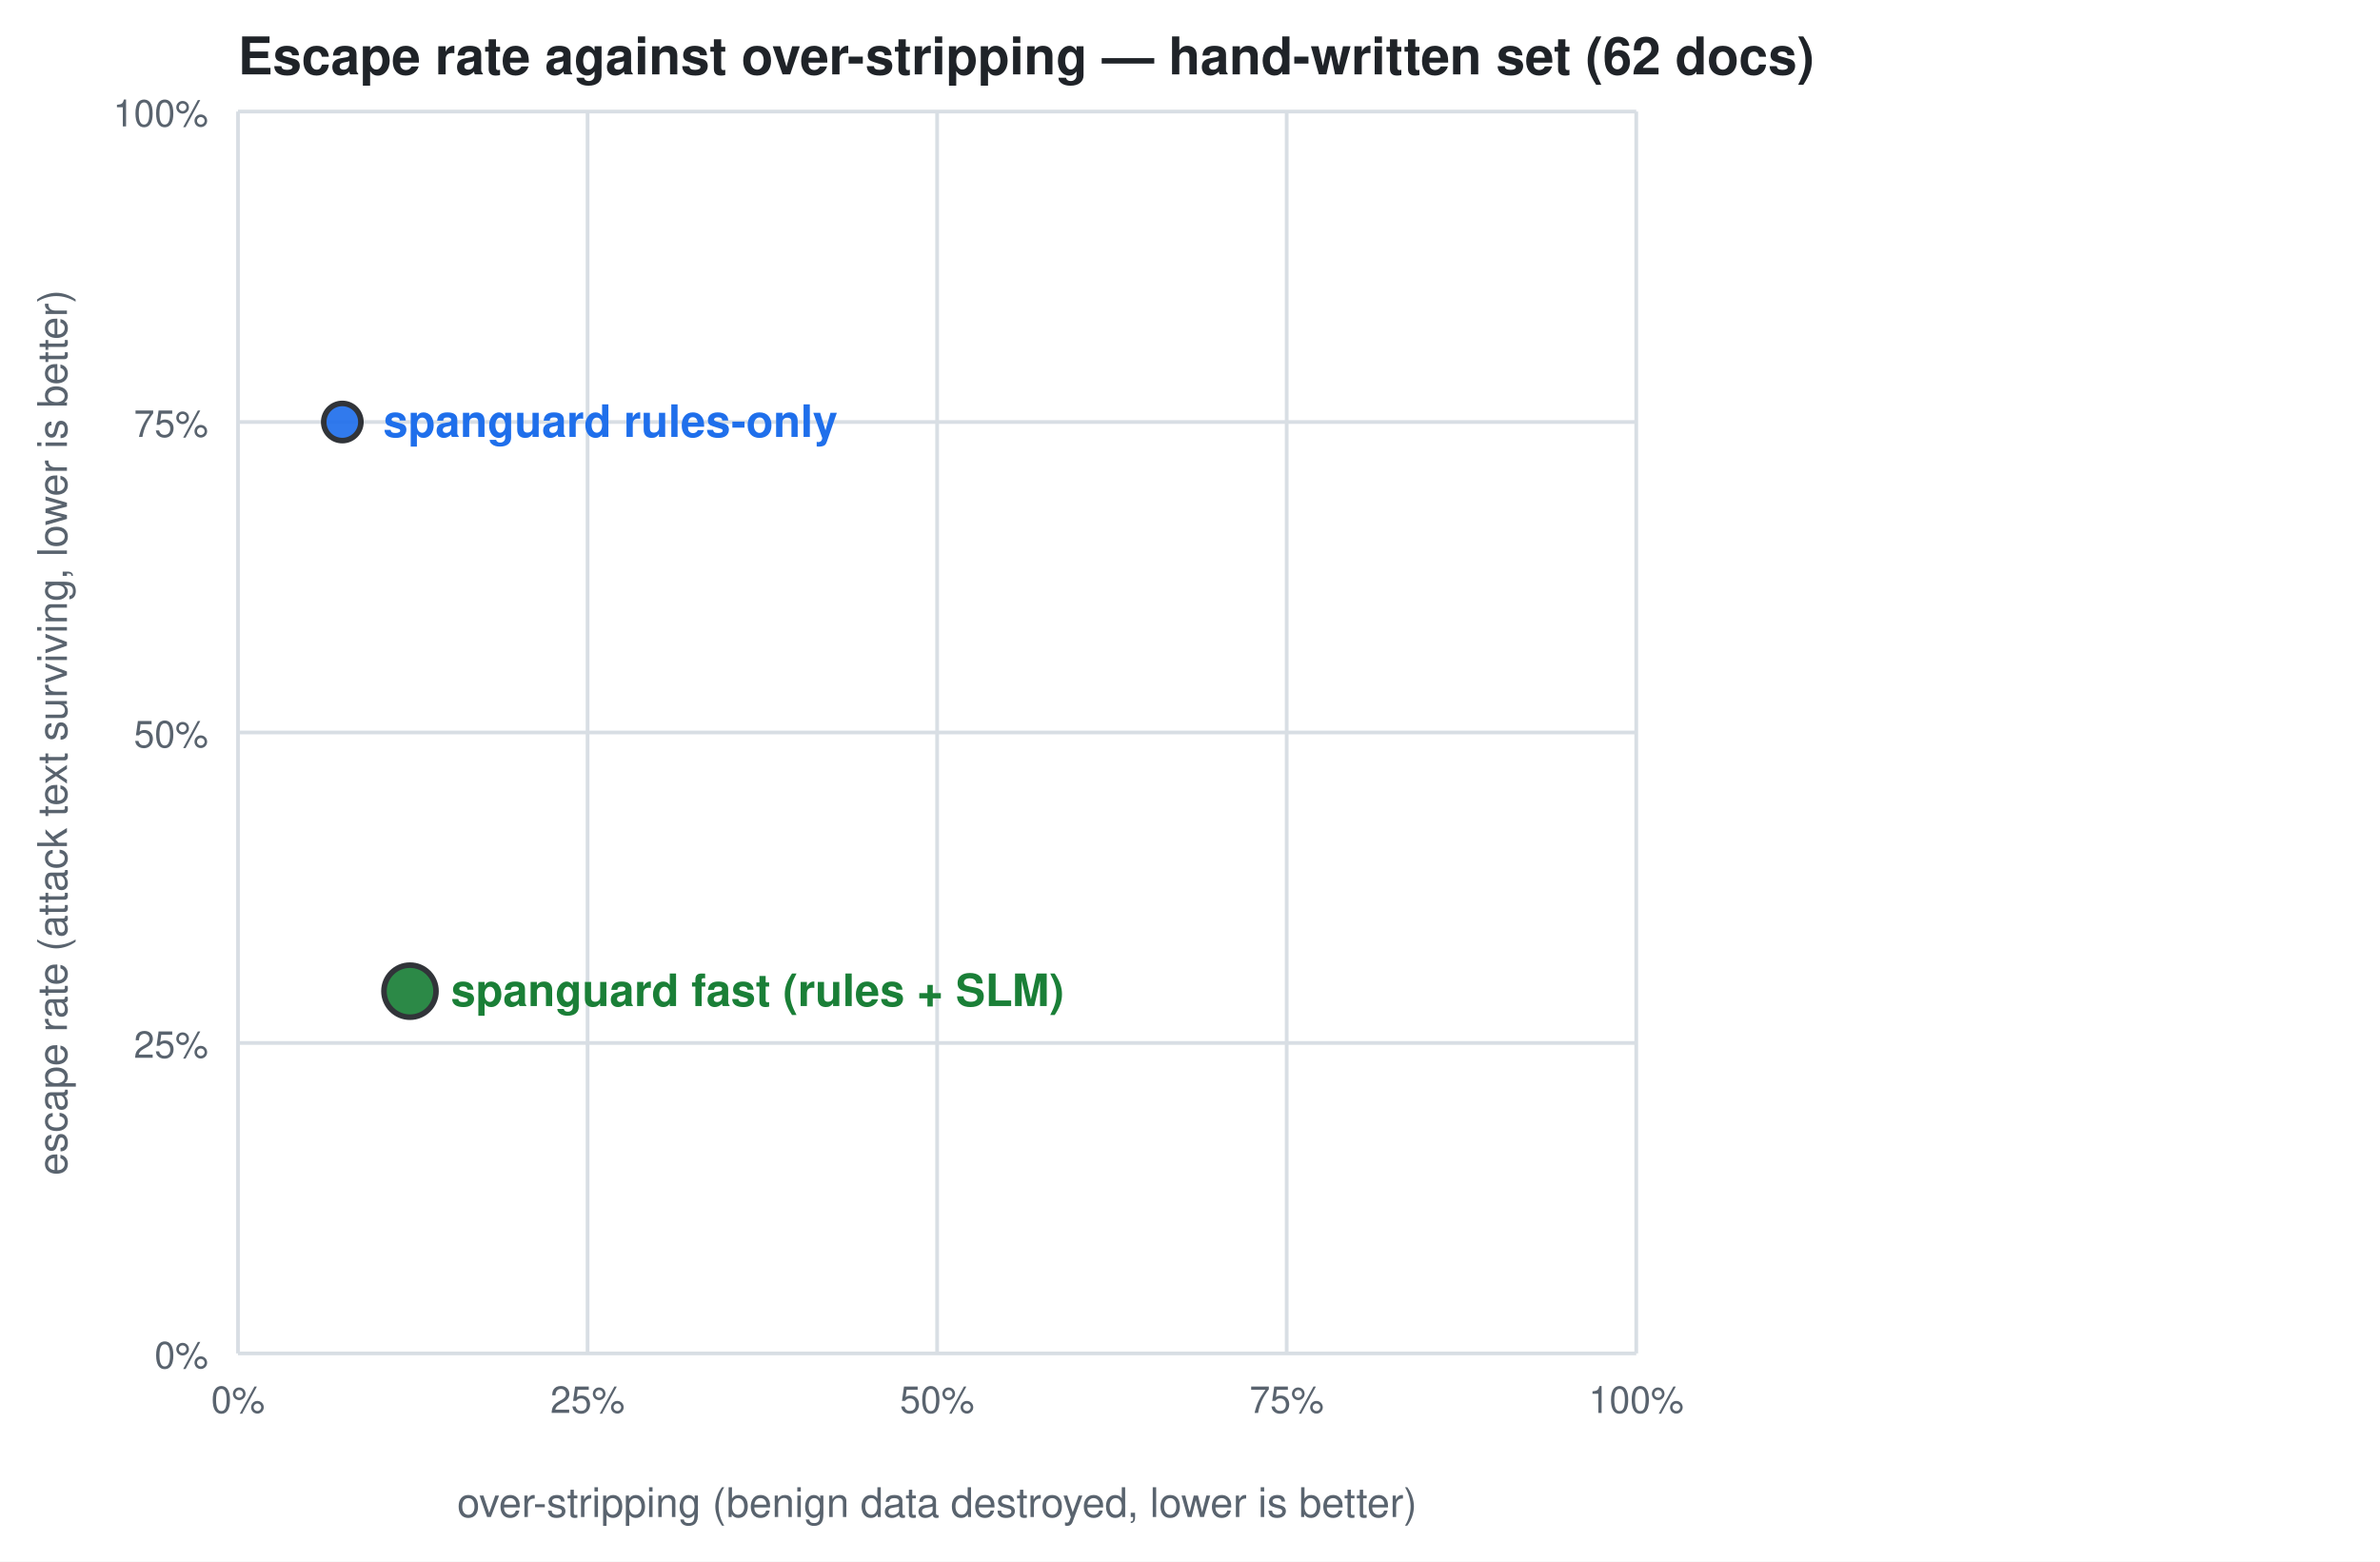
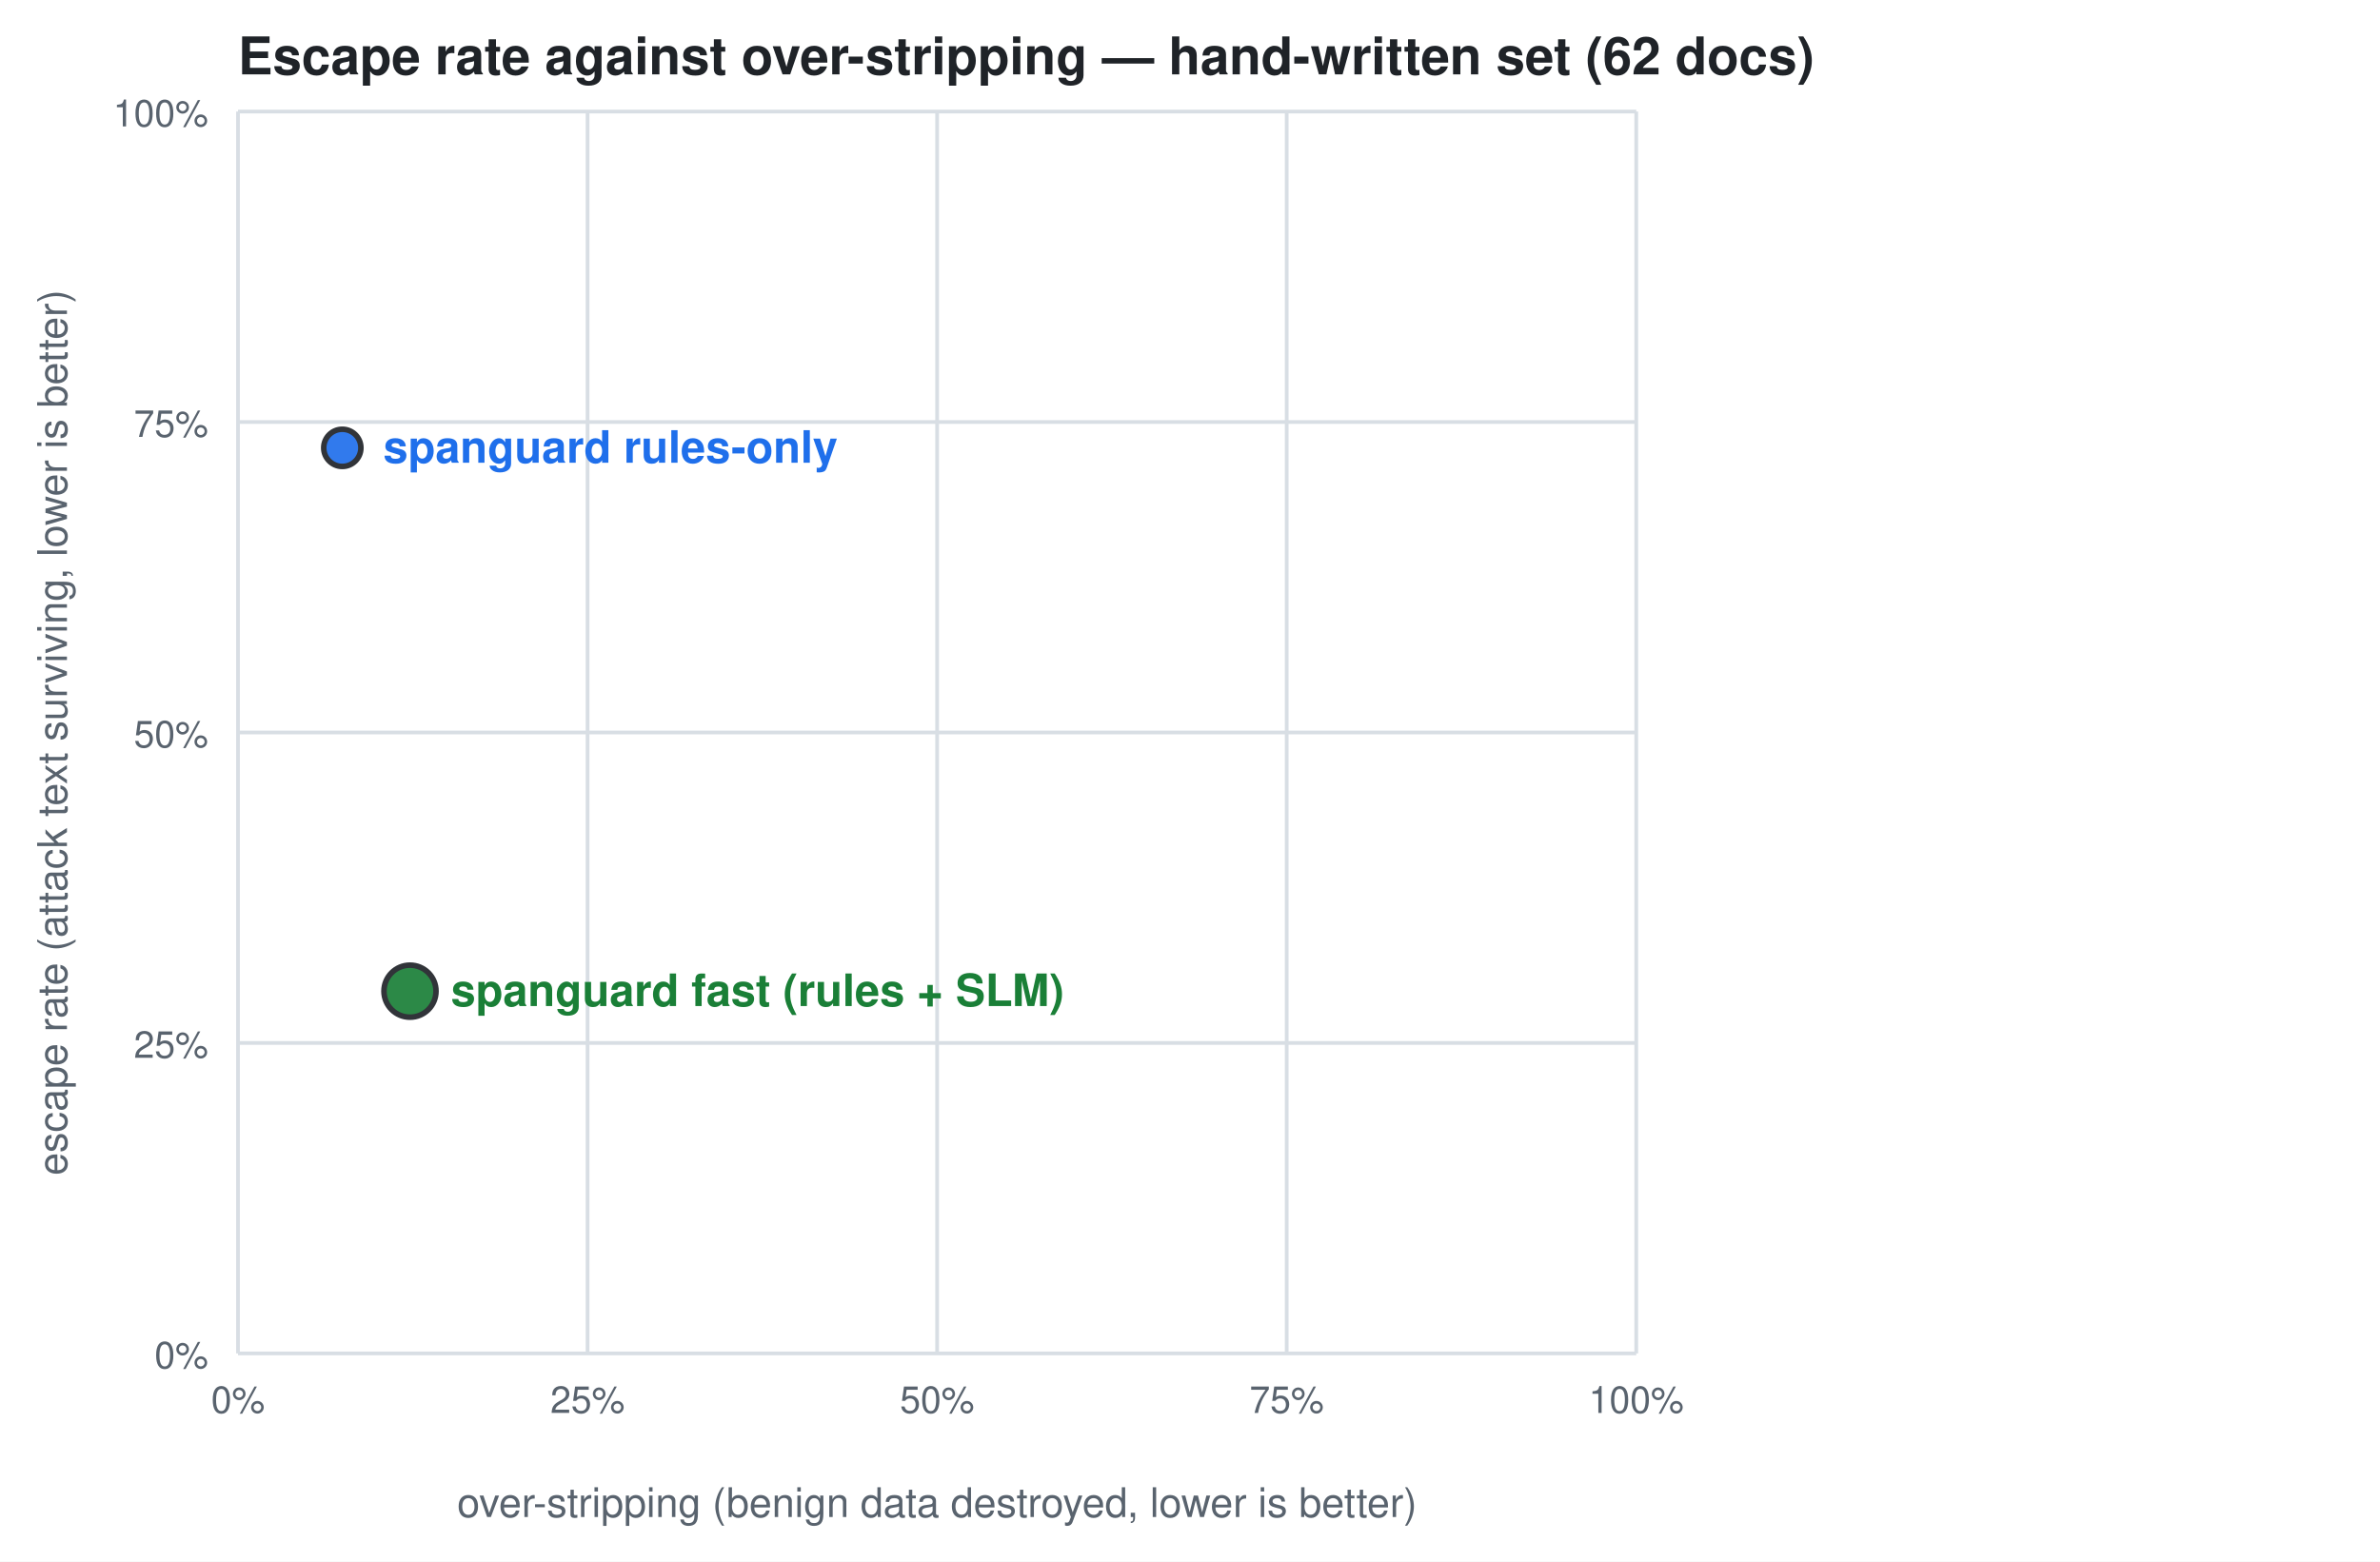
<svg xmlns="http://www.w3.org/2000/svg" width="640" height="420" viewBox="0 0 640 420" font-family="ui-sans-serif,system-ui,'Segoe UI',Helvetica,Arial,sans-serif">
  <rect width="640" height="420" fill="#ffffff" />
  <text x="64" y="20" font-size="14" fill="#1f2328" text-anchor="start" font-weight="600" font-family="ui-sans-serif,system-ui,'Segoe UI',Helvetica,Arial,sans-serif" opacity="1.0">Escape rate against over-stripping — hand-written set (62 docs)</text>
  <text x="252.0" y="408" font-size="11" fill="#59636e" text-anchor="middle" font-weight="normal" font-family="ui-sans-serif,system-ui,'Segoe UI',Helvetica,Arial,sans-serif" opacity="1.0">over-stripping (benign data destroyed, lower is better)</text>
  <g transform="rotate(-90 18 197.0)">
    <text x="18" y="197.0" font-size="11" fill="#59636e" text-anchor="middle" font-weight="normal" font-family="ui-sans-serif,system-ui,'Segoe UI',Helvetica,Arial,sans-serif" opacity="1.0">escape rate (attack text surviving, lower is better)</text>
  </g>
  <line x1="64.0" y1="30" x2="64.0" y2="364" stroke="#d8dee4" stroke-width="1" />
  <text x="64.0" y="380" font-size="10" fill="#59636e" text-anchor="middle" font-weight="normal" font-family="ui-sans-serif,system-ui,'Segoe UI',Helvetica,Arial,sans-serif" opacity="1.0">0%</text>
  <line x1="64" y1="30.0" x2="440" y2="30.0" stroke="#d8dee4" stroke-width="1" />
  <text x="56" y="34.0" font-size="10" fill="#59636e" text-anchor="end" font-weight="normal" font-family="ui-sans-serif,system-ui,'Segoe UI',Helvetica,Arial,sans-serif" opacity="1.0">100%</text>
  <line x1="158.0" y1="30" x2="158.0" y2="364" stroke="#d8dee4" stroke-width="1" />
  <text x="158.0" y="380" font-size="10" fill="#59636e" text-anchor="middle" font-weight="normal" font-family="ui-sans-serif,system-ui,'Segoe UI',Helvetica,Arial,sans-serif" opacity="1.0">25%</text>
  <line x1="64" y1="113.5" x2="440" y2="113.5" stroke="#d8dee4" stroke-width="1" />
  <text x="56" y="117.5" font-size="10" fill="#59636e" text-anchor="end" font-weight="normal" font-family="ui-sans-serif,system-ui,'Segoe UI',Helvetica,Arial,sans-serif" opacity="1.0">75%</text>
  <line x1="252.0" y1="30" x2="252.0" y2="364" stroke="#d8dee4" stroke-width="1" />
  <text x="252.0" y="380" font-size="10" fill="#59636e" text-anchor="middle" font-weight="normal" font-family="ui-sans-serif,system-ui,'Segoe UI',Helvetica,Arial,sans-serif" opacity="1.0">50%</text>
  <line x1="64" y1="197.0" x2="440" y2="197.0" stroke="#d8dee4" stroke-width="1" />
  <text x="56" y="201.0" font-size="10" fill="#59636e" text-anchor="end" font-weight="normal" font-family="ui-sans-serif,system-ui,'Segoe UI',Helvetica,Arial,sans-serif" opacity="1.0">50%</text>
  <line x1="346.0" y1="30" x2="346.0" y2="364" stroke="#d8dee4" stroke-width="1" />
  <text x="346.0" y="380" font-size="10" fill="#59636e" text-anchor="middle" font-weight="normal" font-family="ui-sans-serif,system-ui,'Segoe UI',Helvetica,Arial,sans-serif" opacity="1.0">75%</text>
  <line x1="64" y1="280.5" x2="440" y2="280.5" stroke="#d8dee4" stroke-width="1" />
  <text x="56" y="284.5" font-size="10" fill="#59636e" text-anchor="end" font-weight="normal" font-family="ui-sans-serif,system-ui,'Segoe UI',Helvetica,Arial,sans-serif" opacity="1.0">25%</text>
  <line x1="440.0" y1="30" x2="440.0" y2="364" stroke="#d8dee4" stroke-width="1" />
  <text x="440.0" y="380" font-size="10" fill="#59636e" text-anchor="middle" font-weight="normal" font-family="ui-sans-serif,system-ui,'Segoe UI',Helvetica,Arial,sans-serif" opacity="1.0">100%</text>
  <line x1="64" y1="364.0" x2="440" y2="364.0" stroke="#d8dee4" stroke-width="1" />
  <text x="56" y="368.0" font-size="10" fill="#59636e" text-anchor="end" font-weight="normal" font-family="ui-sans-serif,system-ui,'Segoe UI',Helvetica,Arial,sans-serif" opacity="1.0">0%</text>
  <circle cx="110.248" cy="266.572" r="7" fill="#1a7f37" stroke="#1f2328" stroke-width="1.5" opacity="0.92" />
  <text x="121.248" y="270.572" font-size="12" fill="#1a7f37" text-anchor="start" font-weight="600" font-family="ui-sans-serif,system-ui,'Segoe UI',Helvetica,Arial,sans-serif" opacity="1.0">spanguard fast (rules + SLM)</text>
-   <circle cx="92.05" cy="113.5" r="5" fill="#1f6feb" stroke="#1f2328" stroke-width="1.5" opacity="0.92" />
-   <text x="103.05" y="117.5" font-size="12" fill="#1f6feb" text-anchor="start" font-weight="600" font-family="ui-sans-serif,system-ui,'Segoe UI',Helvetica,Arial,sans-serif" opacity="1.0">spanguard rules-only</text>
+   <circle cx="92.05" cy="120.447" r="5" fill="#1f6feb" stroke="#1f2328" stroke-width="1.5" opacity="0.92" />
+   <text x="103.05" y="124.447" font-size="12" fill="#1f6feb" text-anchor="start" font-weight="600" font-family="ui-sans-serif,system-ui,'Segoe UI',Helvetica,Arial,sans-serif" opacity="1.0">spanguard rules-only</text>
</svg>
